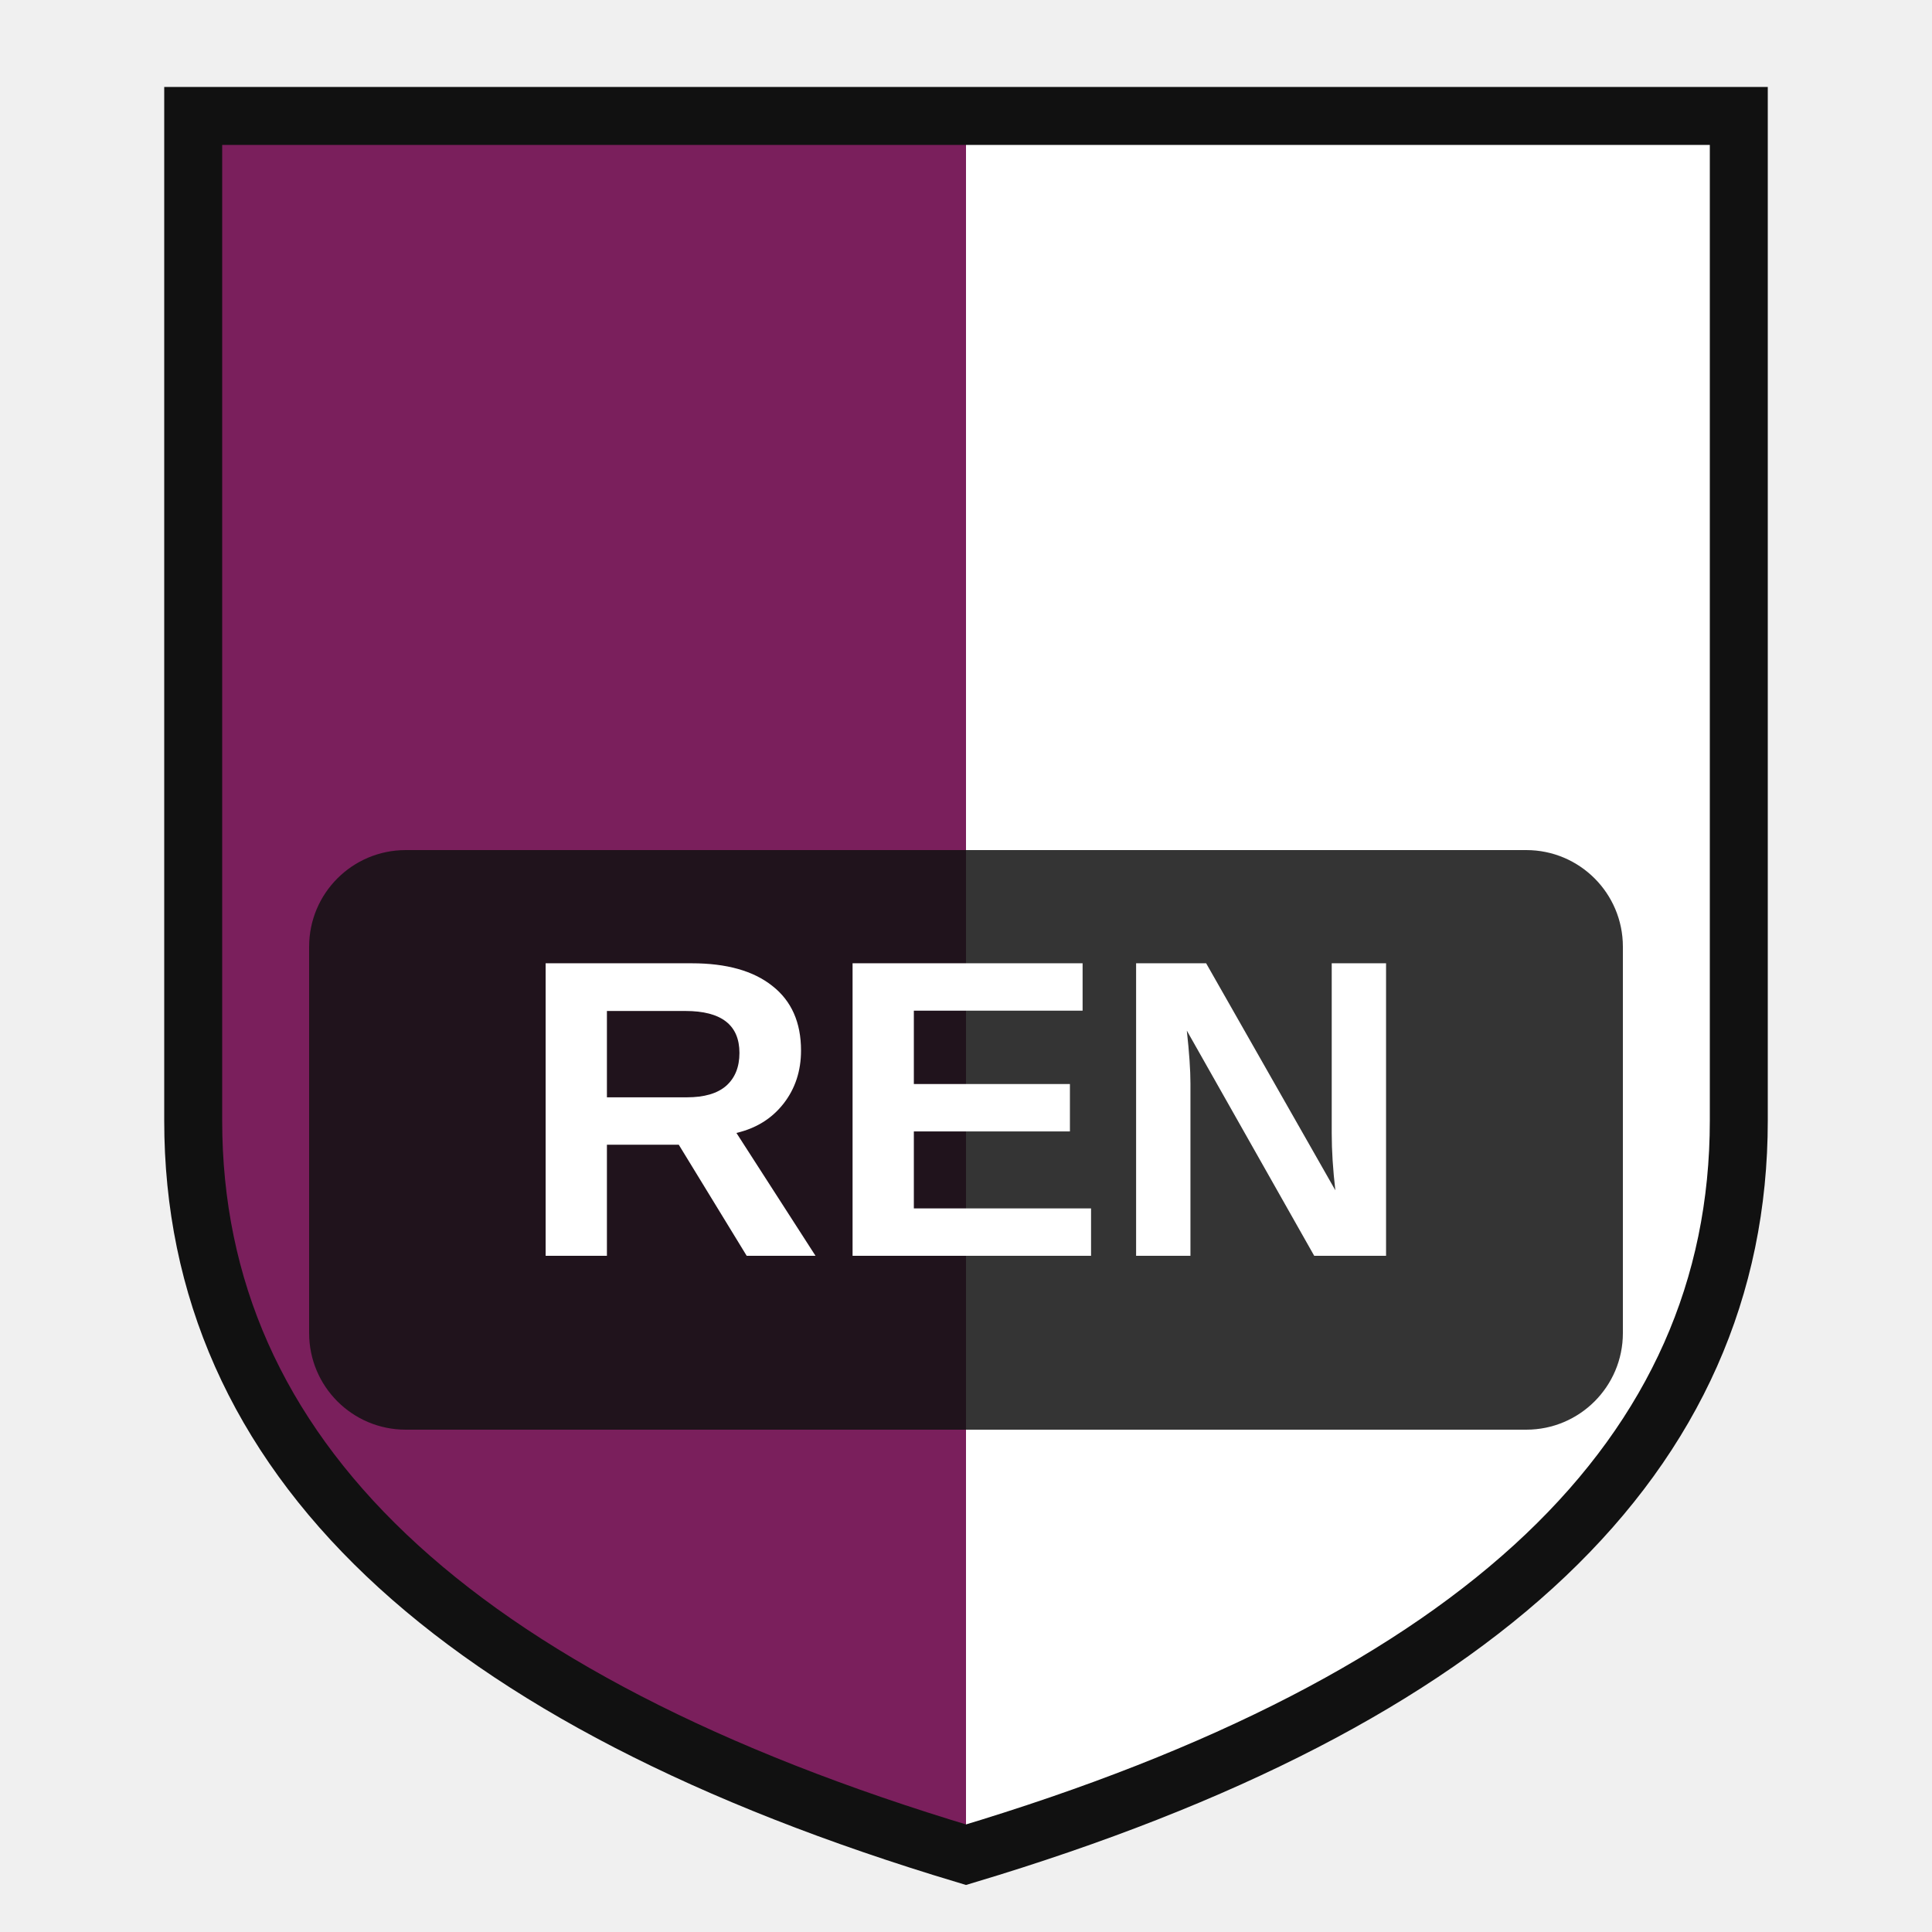
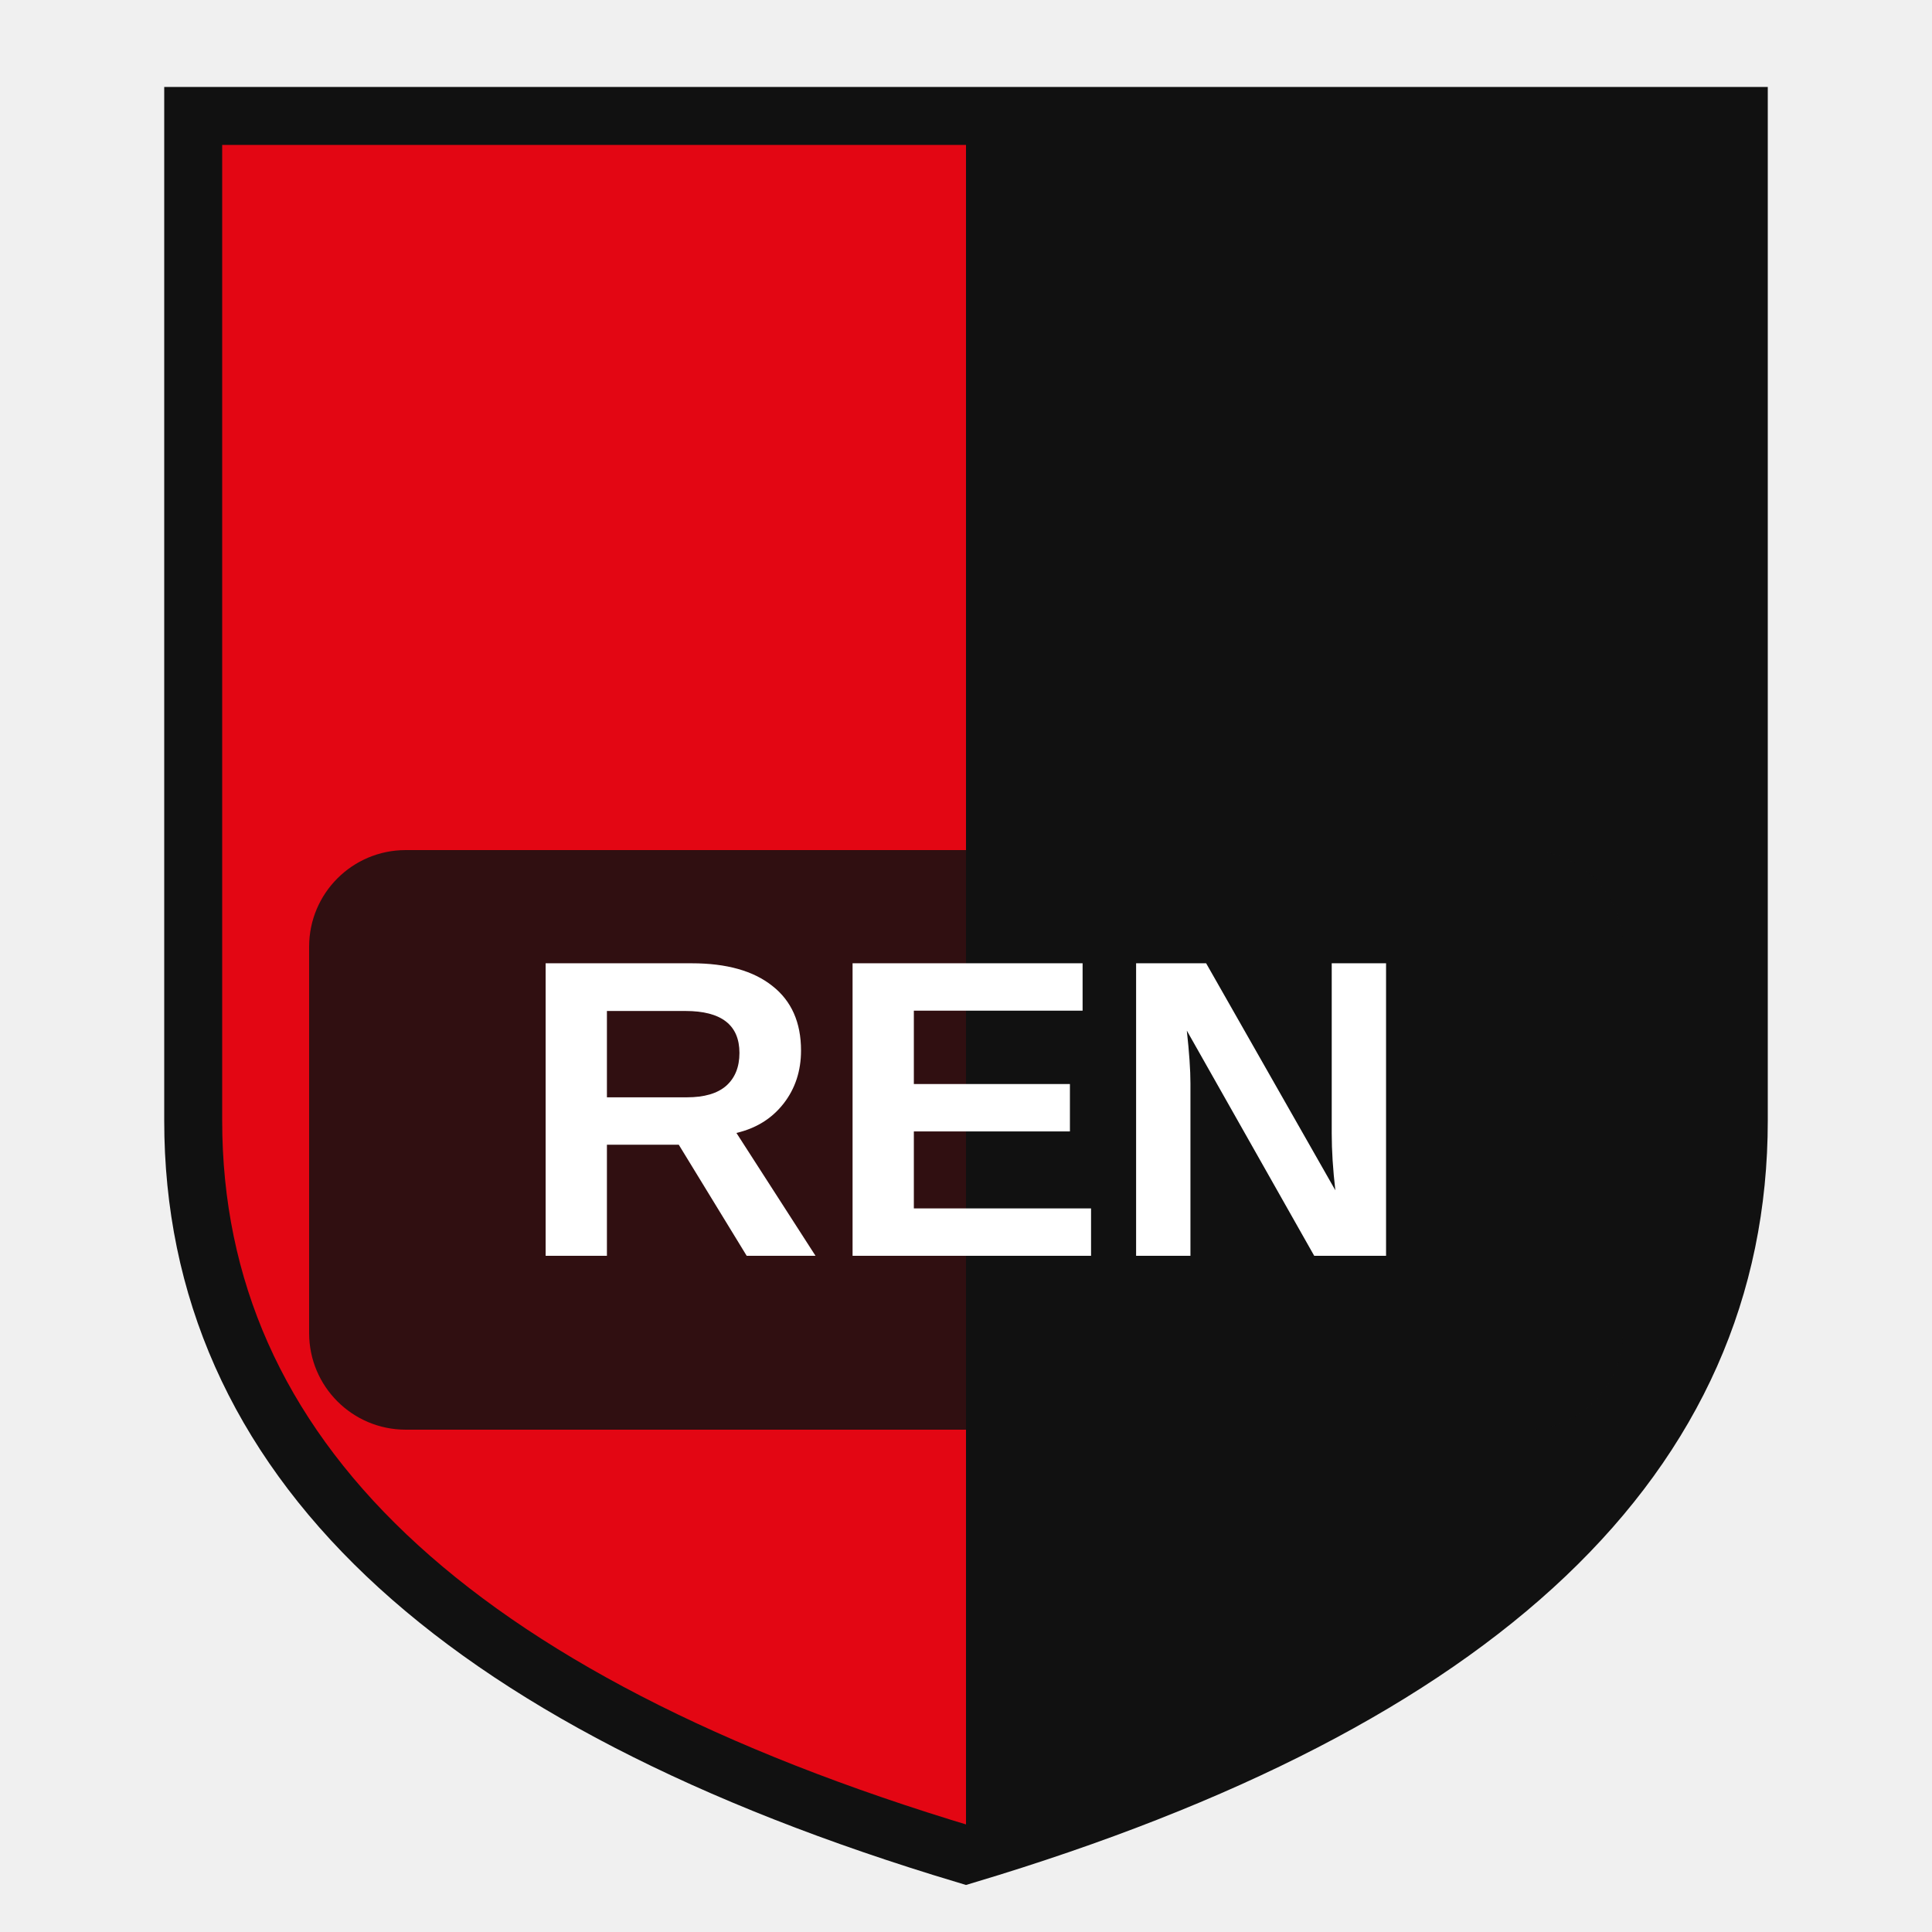
<svg xmlns="http://www.w3.org/2000/svg" viewBox="0 0 100 100" role="img" aria-label="Stade Rennais FC">
  <defs>
    <clipPath id="s">
      <path d="M10 6 H90 V58 Q90 84 50 96 Q10 84 10 58 Z" />
    </clipPath>
  </defs>
  <g clip-path="url(#s)">
-     <rect x="0" y="0" width="50" height="100" fill="#7a1f5c" />
-     <rect x="50" y="0" width="50" height="100" fill="#ffffff" />
+     <rect x="0" y="0" width="50" height="100" fill="#e30613" />
+     <rect x="50" y="0" width="50" height="100" fill="#111111" />
  </g>
  <path d="M10 6 H90 V58 Q90 84 50 96 Q10 84 10 58 Z" fill="none" stroke="#111111" stroke-width="3" />
  <rect x="16" y="44" width="68" height="30" rx="5" fill="#111111" opacity="0.85" />
  <text x="50" y="65" text-anchor="middle" font-family="Arial, Helvetica, sans-serif" font-weight="700" font-size="22" fill="#ffffff">REN</text>
</svg>
